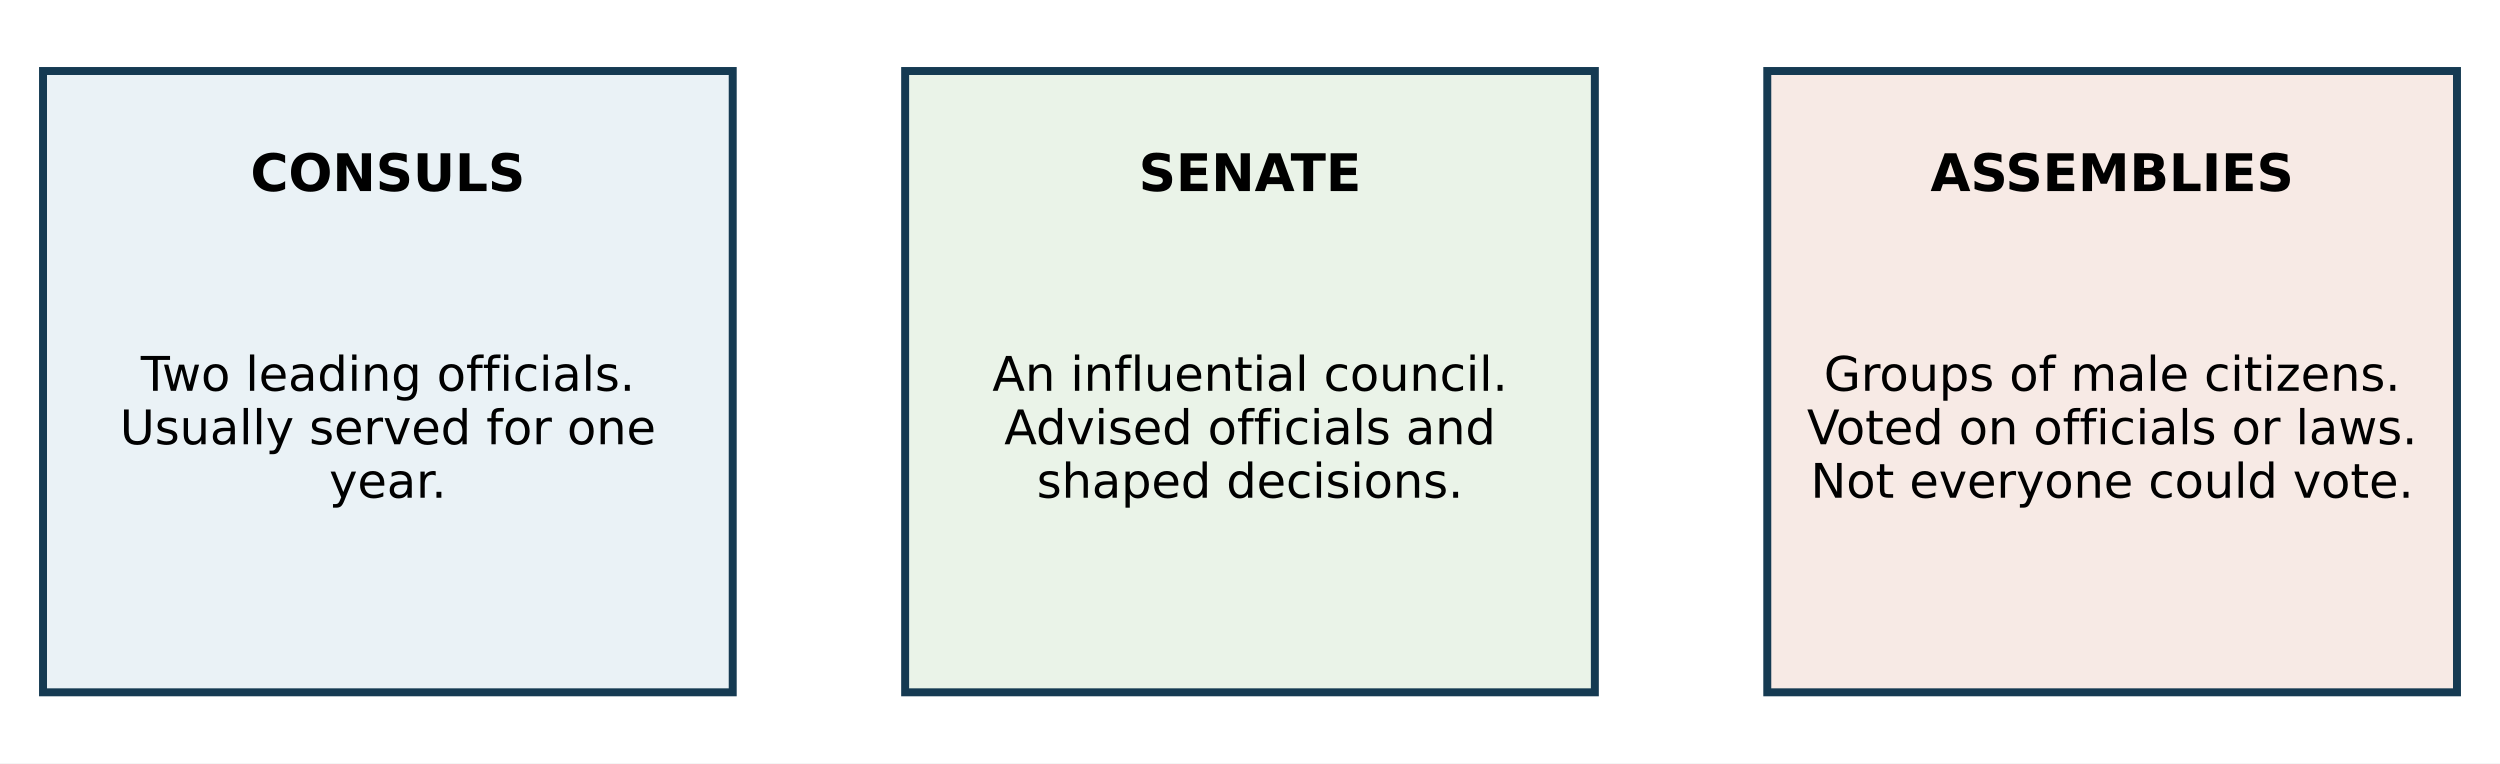
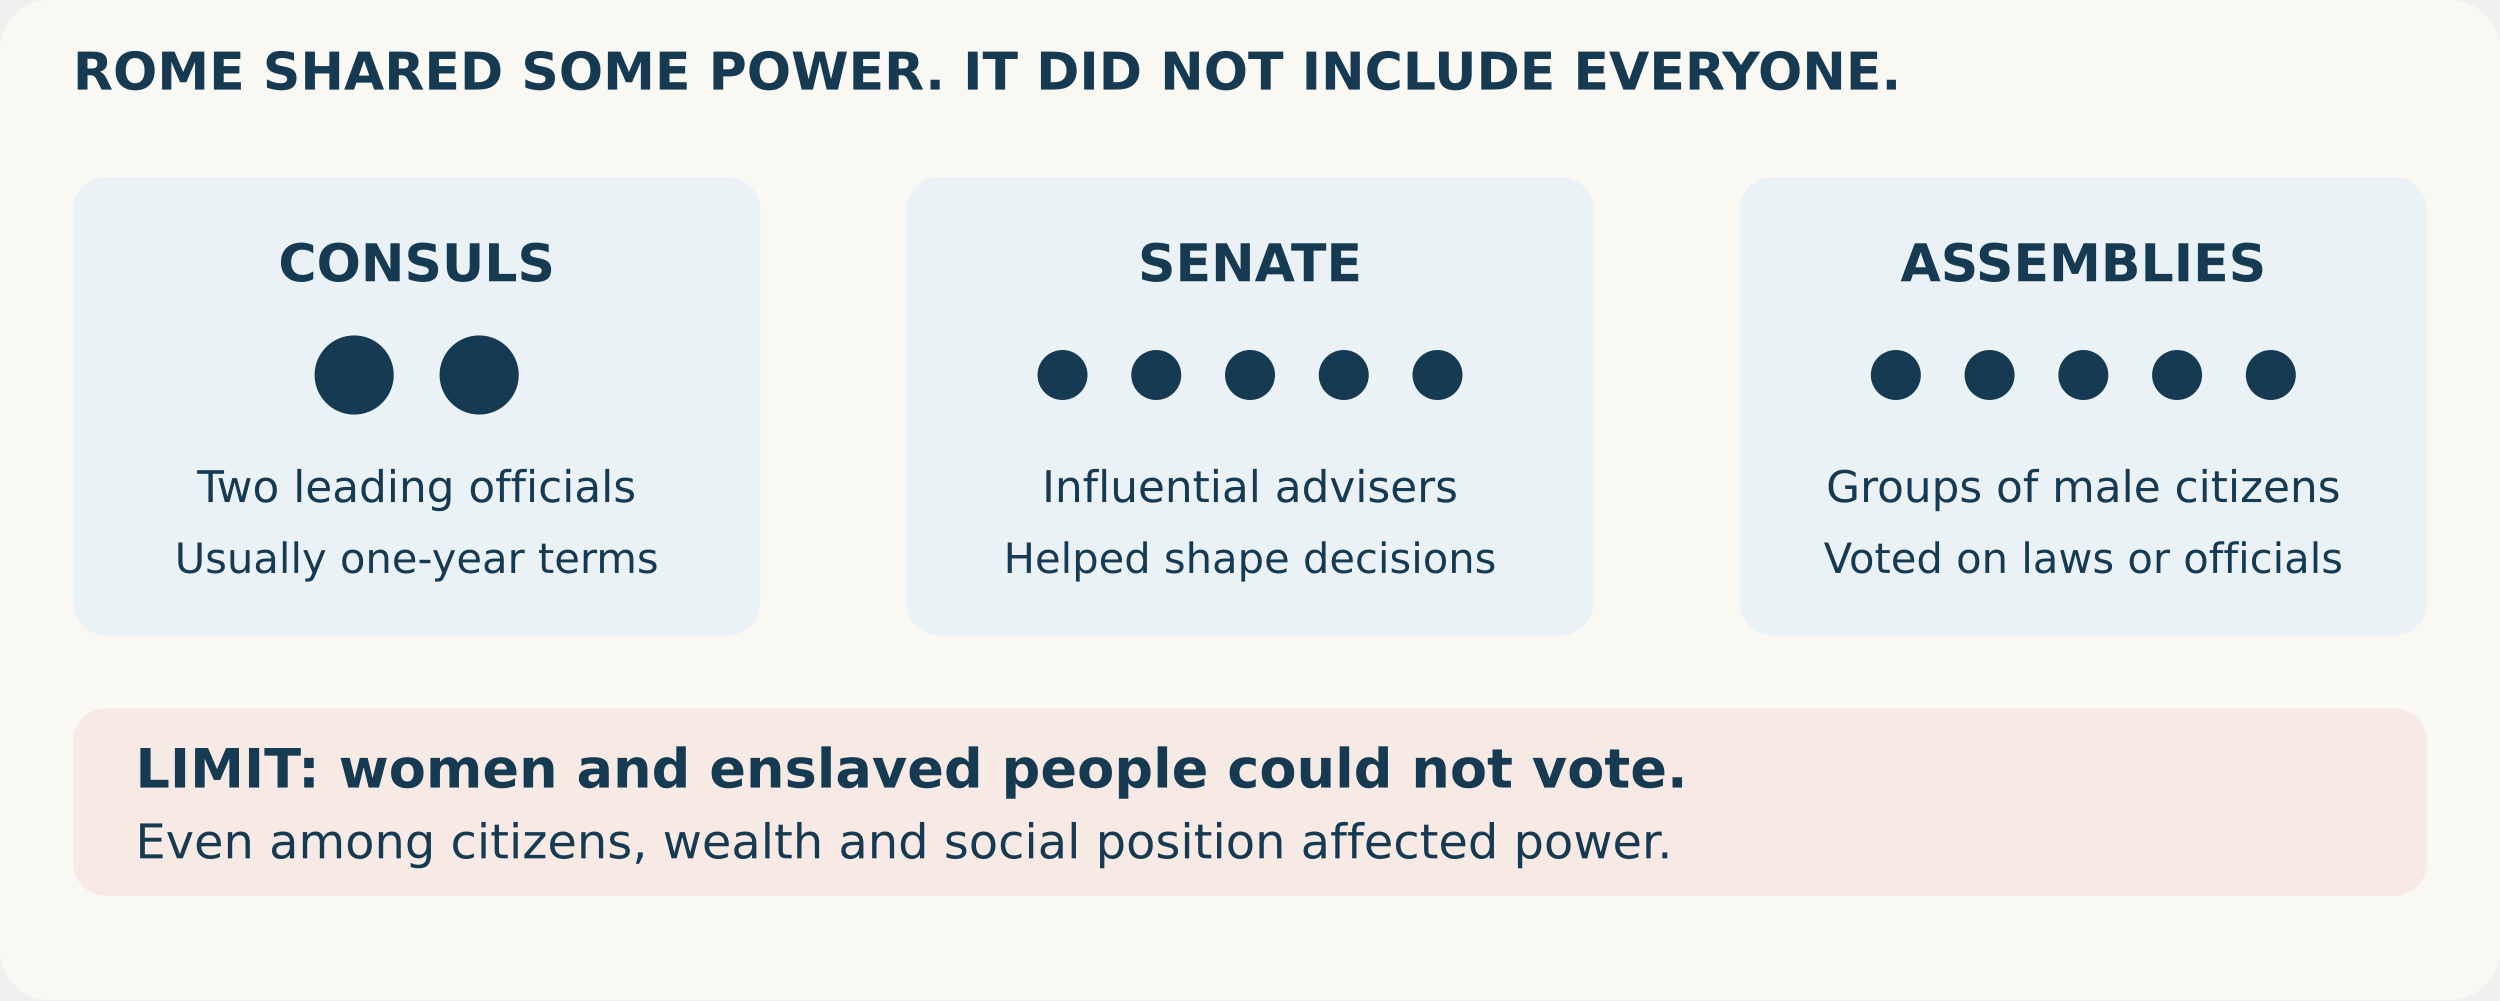
- <svg xmlns="http://www.w3.org/2000/svg" width="628.2pt" height="191.808pt" viewBox="0 0 628.2 191.808" version="1.1">
+ <svg xmlns="http://www.w3.org/2000/svg" width="1200" height="480" viewBox="0 0 1200 480">
+   <rect width="1200" height="480" rx="24" fill="#FAF8F3" />
  <defs>
-     <style type="text/css">*{stroke-linejoin: round; stroke-linecap: butt}</style>
+     <marker id="arrow" markerWidth="8" markerHeight="8" refX="6" refY="3" orient="auto">
+       <path d="M0,0 L6,3 L0,6" fill="#153A52" />
+     </marker>
  </defs>
-   <g id="figure_1">
-     <g id="patch_1">
-       <path d="M 0 191.808  L 628.2 191.808  L 628.2 0  L 0 0  z " style="fill: #ffffff" />
-     </g>
-     <g id="axes_1">
-       <g id="patch_2">
-         <path d="M 10.811 173.964  L 184.119 173.964  L 184.119 17.844  L 10.811 17.844  z " clip-path="url(#p40035d0fdd)" style="fill: #eaf2f6; stroke: #153a52; stroke-width: 2; stroke-linejoin: miter" />
-       </g>
-       <g id="text_1">
-         <text style="font-weight: 700; font-size: 13px; font-family: 'DejaVu Sans'; text-anchor: middle" x="97.465" y="48.004" transform="rotate(-0 97.46471 48.00384)">CONSULS</text>
-       </g>
-       <g id="text_2">
-         <text style="font-size: 12px; font-family: 'DejaVu Sans'" transform="translate(35.37033 98.19643)">Two leading officials.</text>
-         <text style="font-size: 12px; font-family: 'DejaVu Sans'" transform="translate(30.11096 111.6338)">Usually served for one</text>
-         <text style="font-size: 12px; font-family: 'DejaVu Sans'" transform="translate(82.71877 125.0712)">year.</text>
-       </g>
-     </g>
-     <g id="axes_2">
-       <g id="patch_3">
-         <path d="M 227.446 173.964  L 400.754 173.964  L 400.754 17.844  L 227.446 17.844  z " clip-path="url(#p64ebc102d3)" style="fill: #eaf3e8; stroke: #153a52; stroke-width: 2; stroke-linejoin: miter" />
-       </g>
-       <g id="text_3">
-         <text style="font-weight: 700; font-size: 13px; font-family: 'DejaVu Sans'; text-anchor: middle" x="314.1" y="48.004" transform="rotate(-0 314.1 48.00384)">SENATE</text>
-       </g>
-       <g id="text_4">
-         <text style="font-size: 12px; font-family: 'DejaVu Sans'" transform="translate(249.3562 98.19643)">An influential council.</text>
-         <text style="font-size: 12px; font-family: 'DejaVu Sans'" transform="translate(252.3469 111.6338)">Advised officials and</text>
-         <text style="font-size: 12px; font-family: 'DejaVu Sans'" transform="translate(260.5125 125.0712)">shaped decisions.</text>
-       </g>
-     </g>
-     <g id="axes_3">
-       <g id="patch_4">
-         <path d="M 444.081 173.964  L 617.389 173.964  L 617.389 17.844  L 444.081 17.844  z " clip-path="url(#p53d72b88ed)" style="fill: #f7eae5; stroke: #153a52; stroke-width: 2; stroke-linejoin: miter" />
-       </g>
-       <g id="text_5">
-         <text style="font-weight: 700; font-size: 13px; font-family: 'DejaVu Sans'; text-anchor: middle" x="530.735" y="48.004" transform="rotate(-0 530.7353 48.00384)">ASSEMBLIES</text>
-       </g>
-       <g id="text_6">
-         <text style="font-size: 12px; font-family: 'DejaVu Sans'" transform="translate(458.3012 98.19643)">Groups of male citizens.</text>
-         <text style="font-size: 12px; font-family: 'DejaVu Sans'" transform="translate(454.0515 111.6338)">Voted on officials or laws.</text>
-         <text style="font-size: 12px; font-family: 'DejaVu Sans'" transform="translate(454.9619 125.0712)">Not everyone could vote.</text>
-       </g>
-     </g>
-   </g>
-   <defs>
-     <clipPath id="p40035d0fdd">
-       <rect x="7.2" y="7.2" width="180.529" height="177.408" />
-     </clipPath>
-     <clipPath id="p64ebc102d3">
-       <rect x="223.835" y="7.2" width="180.529" height="177.408" />
-     </clipPath>
-     <clipPath id="p53d72b88ed">
-       <rect x="440.471" y="7.2" width="180.529" height="177.408" />
-     </clipPath>
-   </defs>
+   <text x="35" y="43" font-family="DejaVu Sans" font-size="25" font-weight="bold" text-anchor="start" fill="#153A52">ROME SHARED SOME POWER. IT DID NOT INCLUDE EVERYONE.</text>
+   <rect x="35" y="85" width="330" height="220" rx="16" fill="#EAF2F6" />
+   <text x="200" y="135" font-family="DejaVu Sans" font-size="25" font-weight="bold" text-anchor="middle" fill="#153A52">CONSULS</text>
+   <circle cx="170" cy="180" r="19" fill="#153A52" />
+   <circle cx="230" cy="180" r="19" fill="#153A52" />
+   <text x="200" y="241" font-family="DejaVu Sans" font-size="21" font-weight="normal" text-anchor="middle" fill="#153A52">Two leading officials</text>
+   <text x="200" y="275" font-family="DejaVu Sans" font-size="20" font-weight="normal" text-anchor="middle" fill="#153A52">Usually one-year terms</text>
+   <rect x="435" y="85" width="330" height="220" rx="16" fill="#EAF2F6" />
+   <text x="600" y="135" font-family="DejaVu Sans" font-size="25" font-weight="bold" text-anchor="middle" fill="#153A52">SENATE</text>
+   <circle cx="510" cy="180" r="12" fill="#153A52" />
+   <circle cx="555" cy="180" r="12" fill="#153A52" />
+   <circle cx="600" cy="180" r="12" fill="#153A52" />
+   <circle cx="645" cy="180" r="12" fill="#153A52" />
+   <circle cx="690" cy="180" r="12" fill="#153A52" />
+   <text x="600" y="241" font-family="DejaVu Sans" font-size="21" font-weight="normal" text-anchor="middle" fill="#153A52">Influential advisers</text>
+   <text x="600" y="275" font-family="DejaVu Sans" font-size="20" font-weight="normal" text-anchor="middle" fill="#153A52">Helped shape decisions</text>
+   <rect x="835" y="85" width="330" height="220" rx="16" fill="#EAF2F6" />
+   <text x="1000" y="135" font-family="DejaVu Sans" font-size="25" font-weight="bold" text-anchor="middle" fill="#153A52">ASSEMBLIES</text>
+   <circle cx="910" cy="180" r="12" fill="#153A52" />
+   <circle cx="955" cy="180" r="12" fill="#153A52" />
+   <circle cx="1000" cy="180" r="12" fill="#153A52" />
+   <circle cx="1045" cy="180" r="12" fill="#153A52" />
+   <circle cx="1090" cy="180" r="12" fill="#153A52" />
+   <text x="1000" y="241" font-family="DejaVu Sans" font-size="21" font-weight="normal" text-anchor="middle" fill="#153A52">Groups of male citizens</text>
+   <text x="1000" y="275" font-family="DejaVu Sans" font-size="20" font-weight="normal" text-anchor="middle" fill="#153A52">Voted on laws or officials</text>
+   <rect x="35" y="340" width="1130" height="90" rx="16" fill="#F7EAE5" />
+   <text x="65" y="378" font-family="DejaVu Sans" font-size="26" font-weight="bold" text-anchor="start" fill="#153A52">LIMIT: women and enslaved people could not vote.</text>
+   <text x="65" y="412" font-family="DejaVu Sans" font-size="23" font-weight="normal" text-anchor="start" fill="#153A52">Even among citizens, wealth and social position affected power.</text>
</svg>
